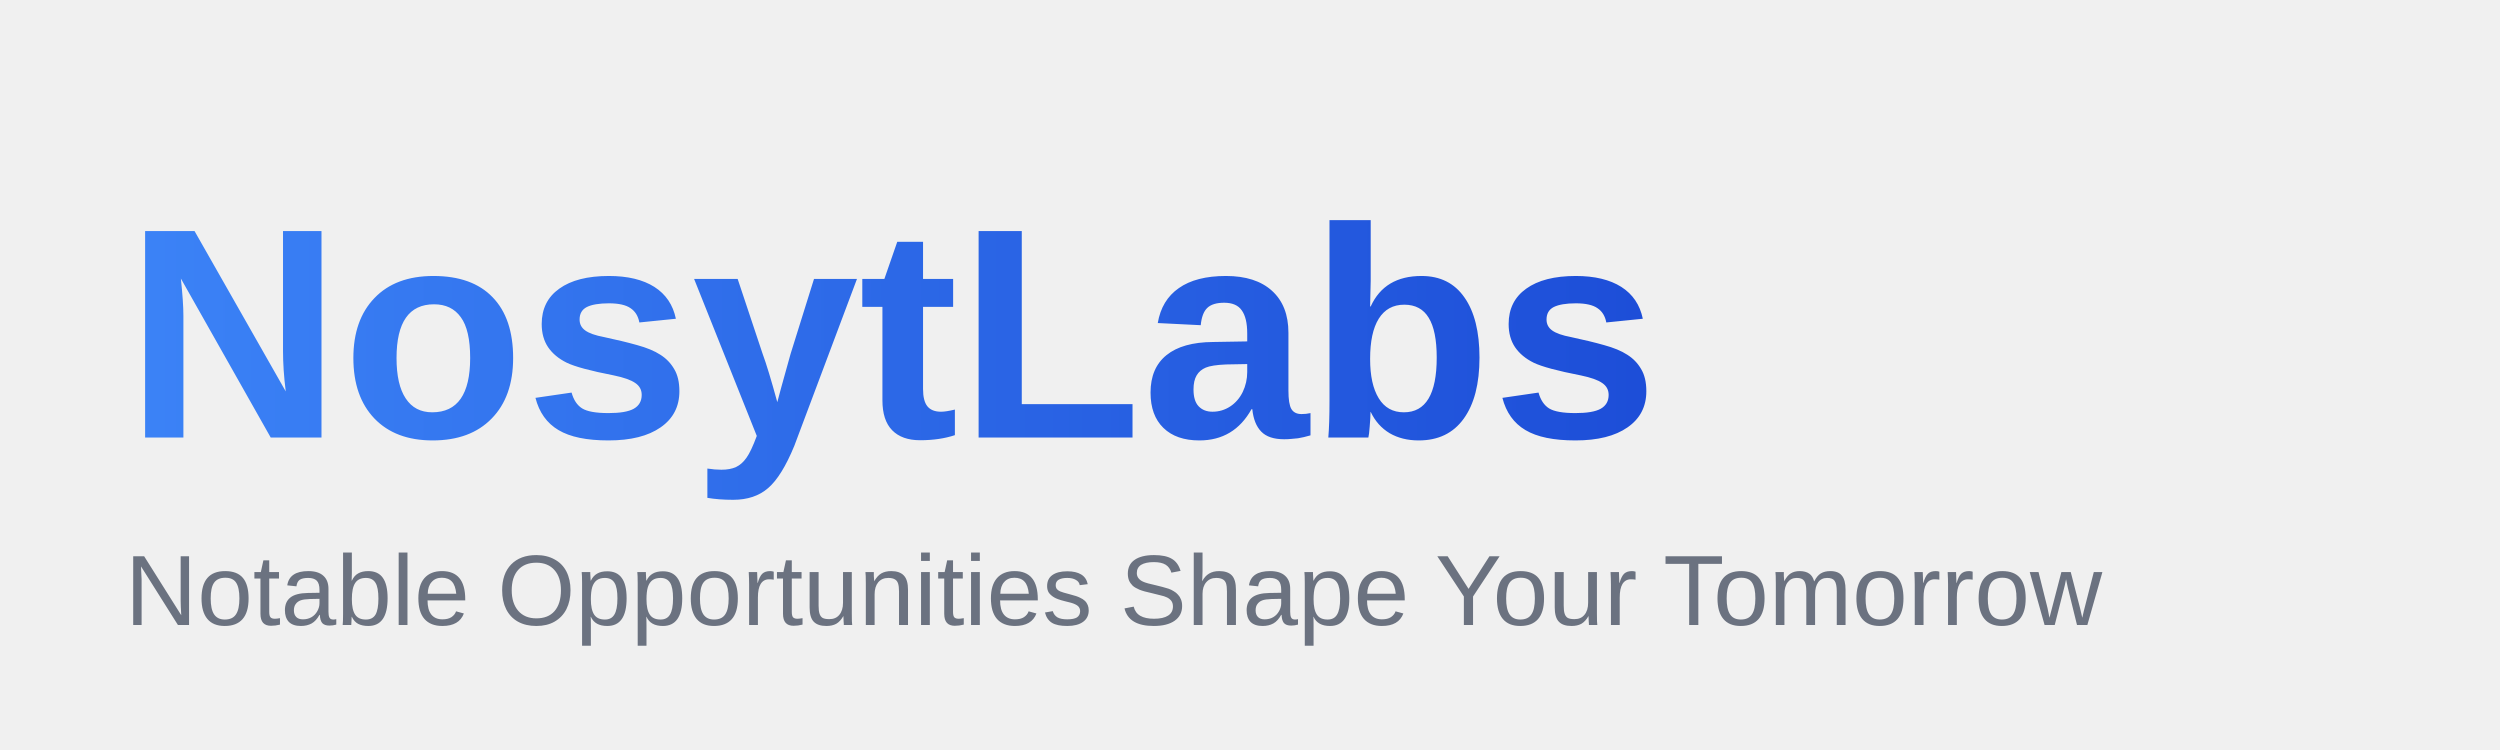
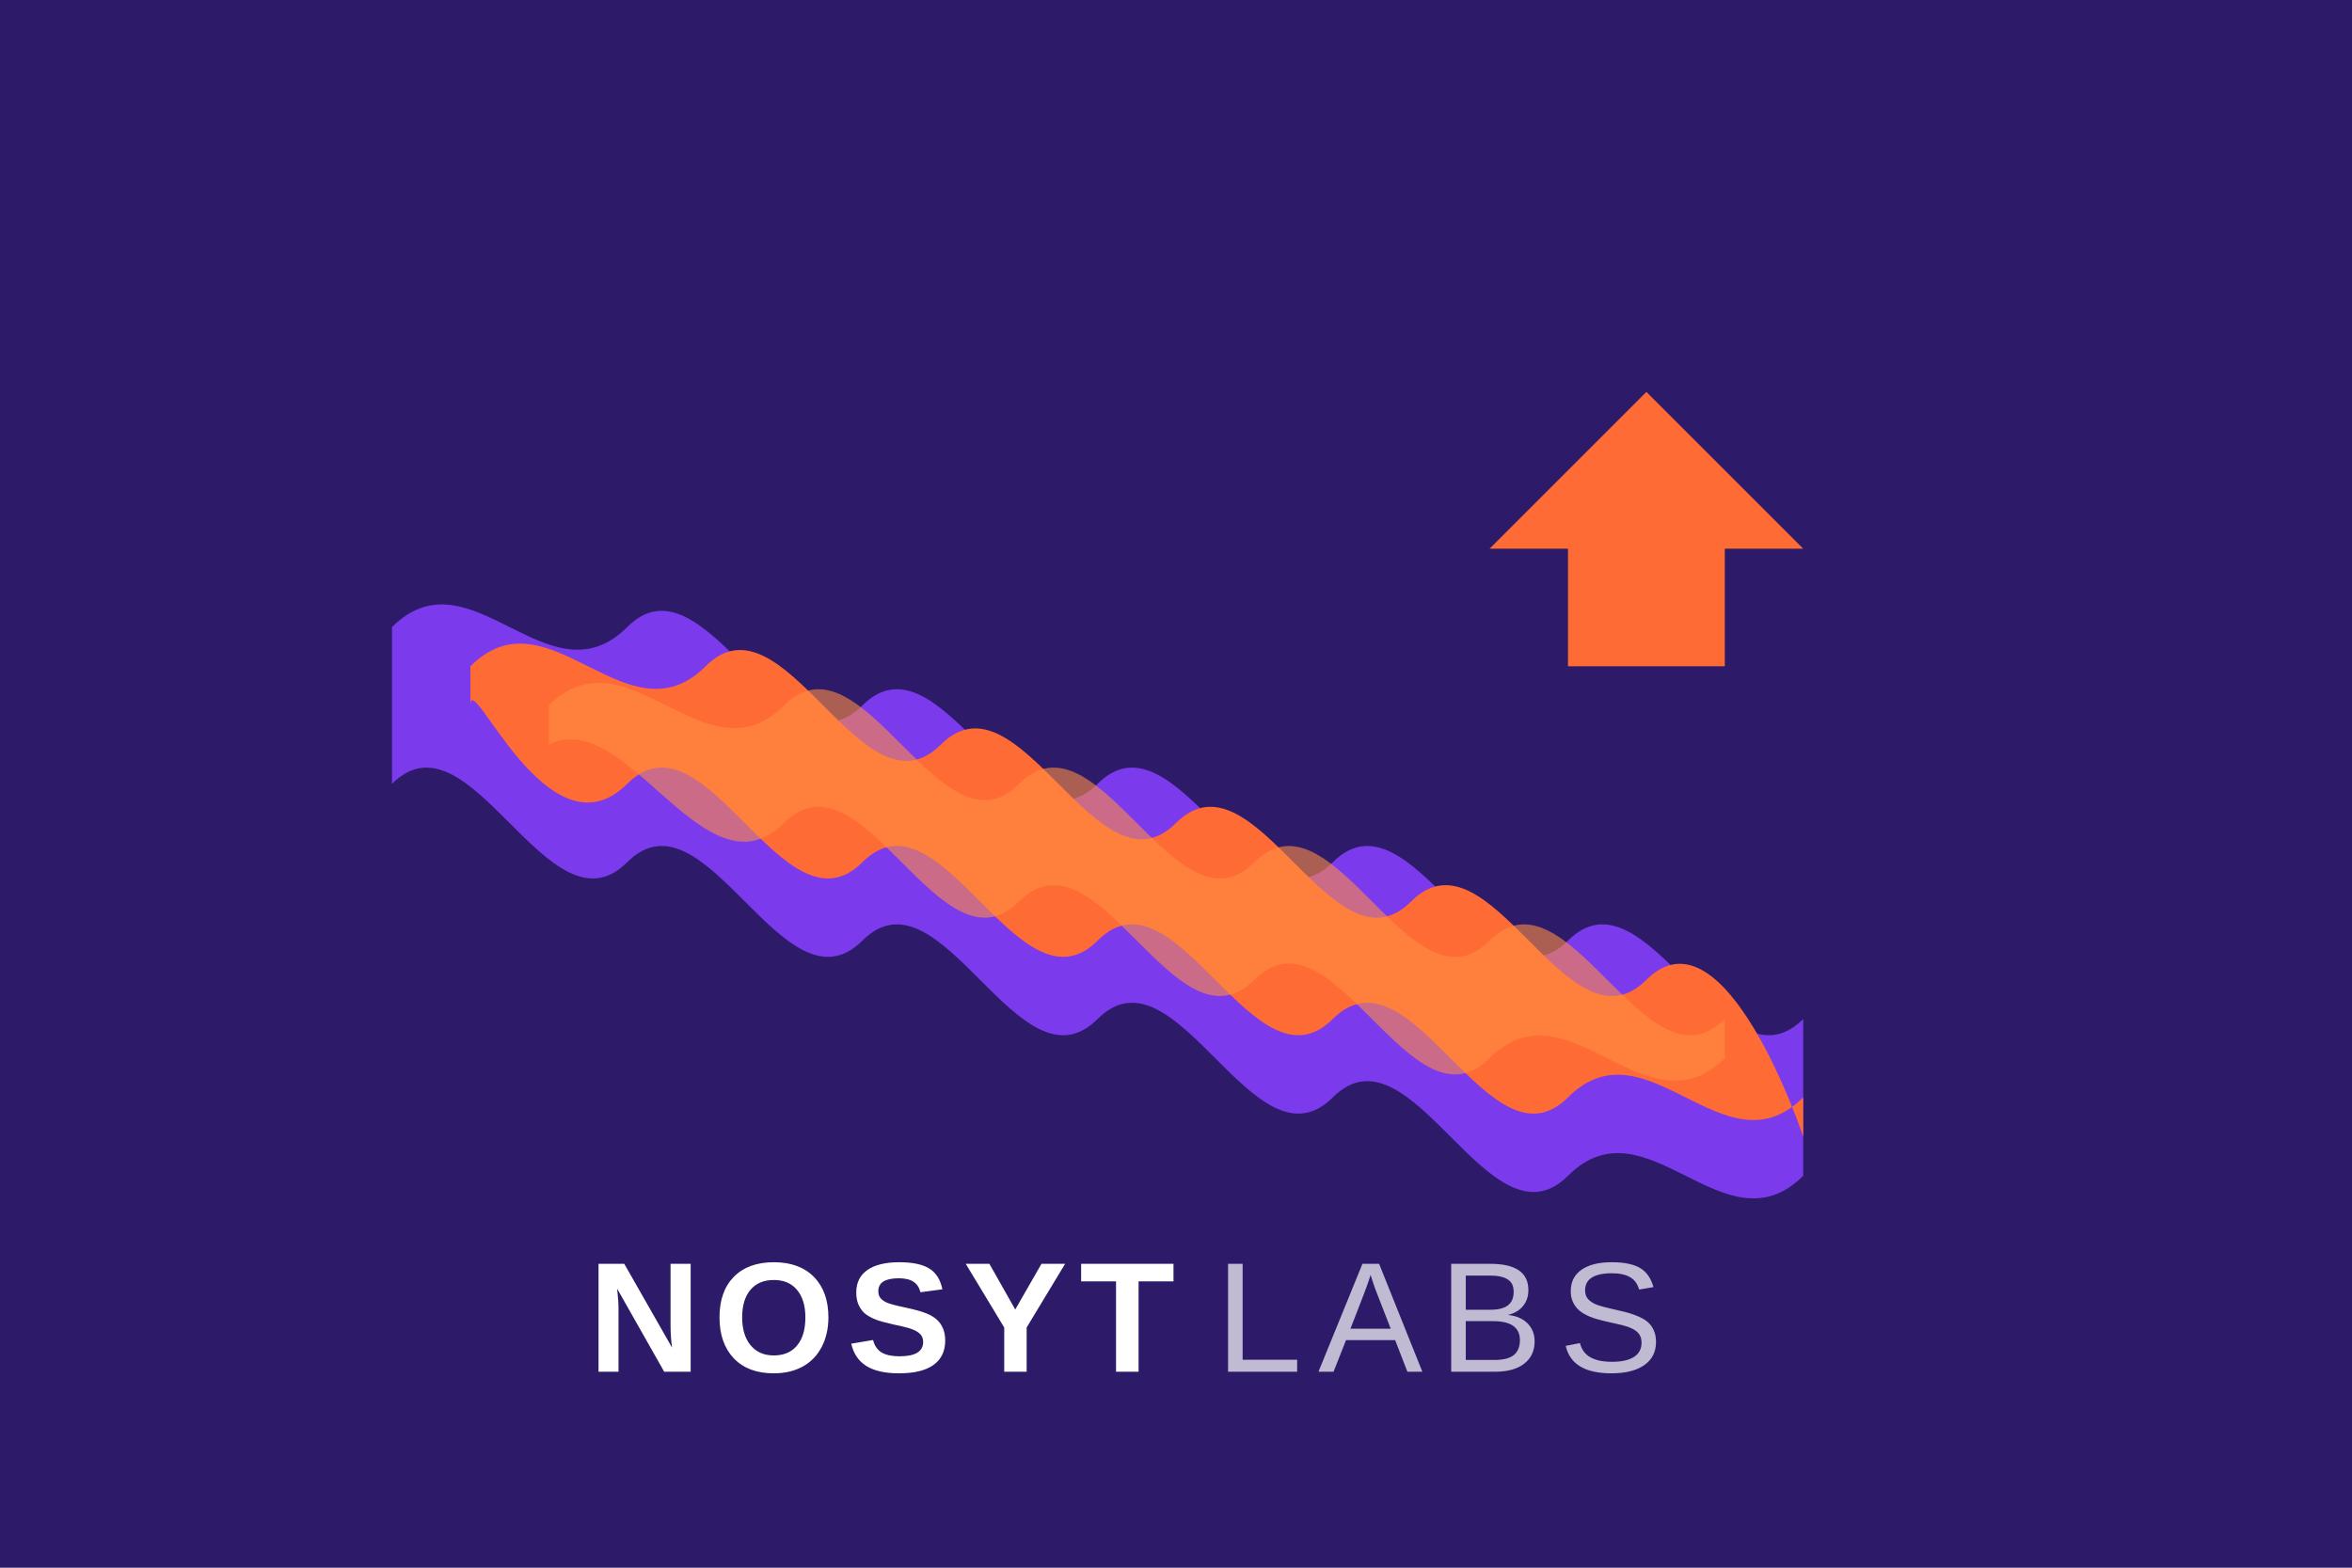
- <svg xmlns="http://www.w3.org/2000/svg" viewBox="0 0 200 60" width="200" height="60">
-   <defs>
-     <linearGradient id="logoGradient" x1="0%" y1="0%" x2="100%" y2="0%">
-       <stop offset="0%" style="stop-color:#3b82f6;stop-opacity:1" />
-       <stop offset="100%" style="stop-color:#1d4ed8;stop-opacity:1" />
-     </linearGradient>
-   </defs>
-   <text x="10" y="35" font-family="Arial, sans-serif" font-size="24" font-weight="bold" fill="url(#logoGradient)">
-     NosytLabs
-   </text>
-   <text x="10" y="50" font-family="Arial, sans-serif" font-size="8" fill="#6b7280">
-     Notable Opportunities Shape Your Tomorrow
-   </text>
+ <svg xmlns="http://www.w3.org/2000/svg" viewBox="0 0 300 200" width="300" height="200">
+   <rect width="300" height="200" fill="#2D1B69" />
+   <path d="M50 80 C60 70, 70 90, 80 80 C90 70, 100 100, 110 90 C120 80, 130 110, 140 100 C150 90, 160 120, 170 110 C180 100, 190 130, 200 120 C210 110, 220 140, 230 130 L230 150 C220 160, 210 140, 200 150 C190 160, 180 130, 170 140 C160 150, 150 120, 140 130 C130 140, 120 110, 110 120 C100 130, 90 100, 80 110 C70 120, 60 90, 50 100 Z" fill="#7c3aed" />
+   <path d="M60 85 C70 75, 80 95, 90 85 C100 75, 110 105, 120 95 C130 85, 140 115, 150 105 C160 95, 170 125, 180 115 C190 105, 200 135, 210 125 C220 115, 230 145, 230 145 L230 140 C220 150, 210 130, 200 140 C190 150, 180 120, 170 130 C160 140, 150 110, 140 120 C130 130, 120 100, 110 110 C100 120, 90 90, 80 100 C70 110, 60 85, 60 90 Z" fill="#ff6b35" />
+   <path d="M70 90 C80 80, 90 100, 100 90 C110 80, 120 110, 130 100 C140 90, 150 120, 160 110 C170 100, 180 130, 190 120 C200 110, 210 140, 220 130 L220 135 C210 145, 200 125, 190 135 C180 145, 170 115, 160 125 C150 135, 140 105, 130 115 C120 125, 110 95, 100 105 C90 115, 80 90, 70 95 Z" fill="#ff8c42" opacity="0.6" />
+   <path d="M210 50 L230 70 L220 70 L220 85 L200 85 L200 70 L190 70 Z" fill="#ff6b35" />
+   <text x="75" y="175" font-family="Arial, sans-serif" font-size="20" font-weight="bold" fill="white" letter-spacing="1.5px">NOSYT</text>
+   <text x="155" y="175" font-family="Arial, sans-serif" font-size="20" font-weight="300" fill="rgba(255,255,255,0.7)" letter-spacing="2px">LABS</text>
</svg>
